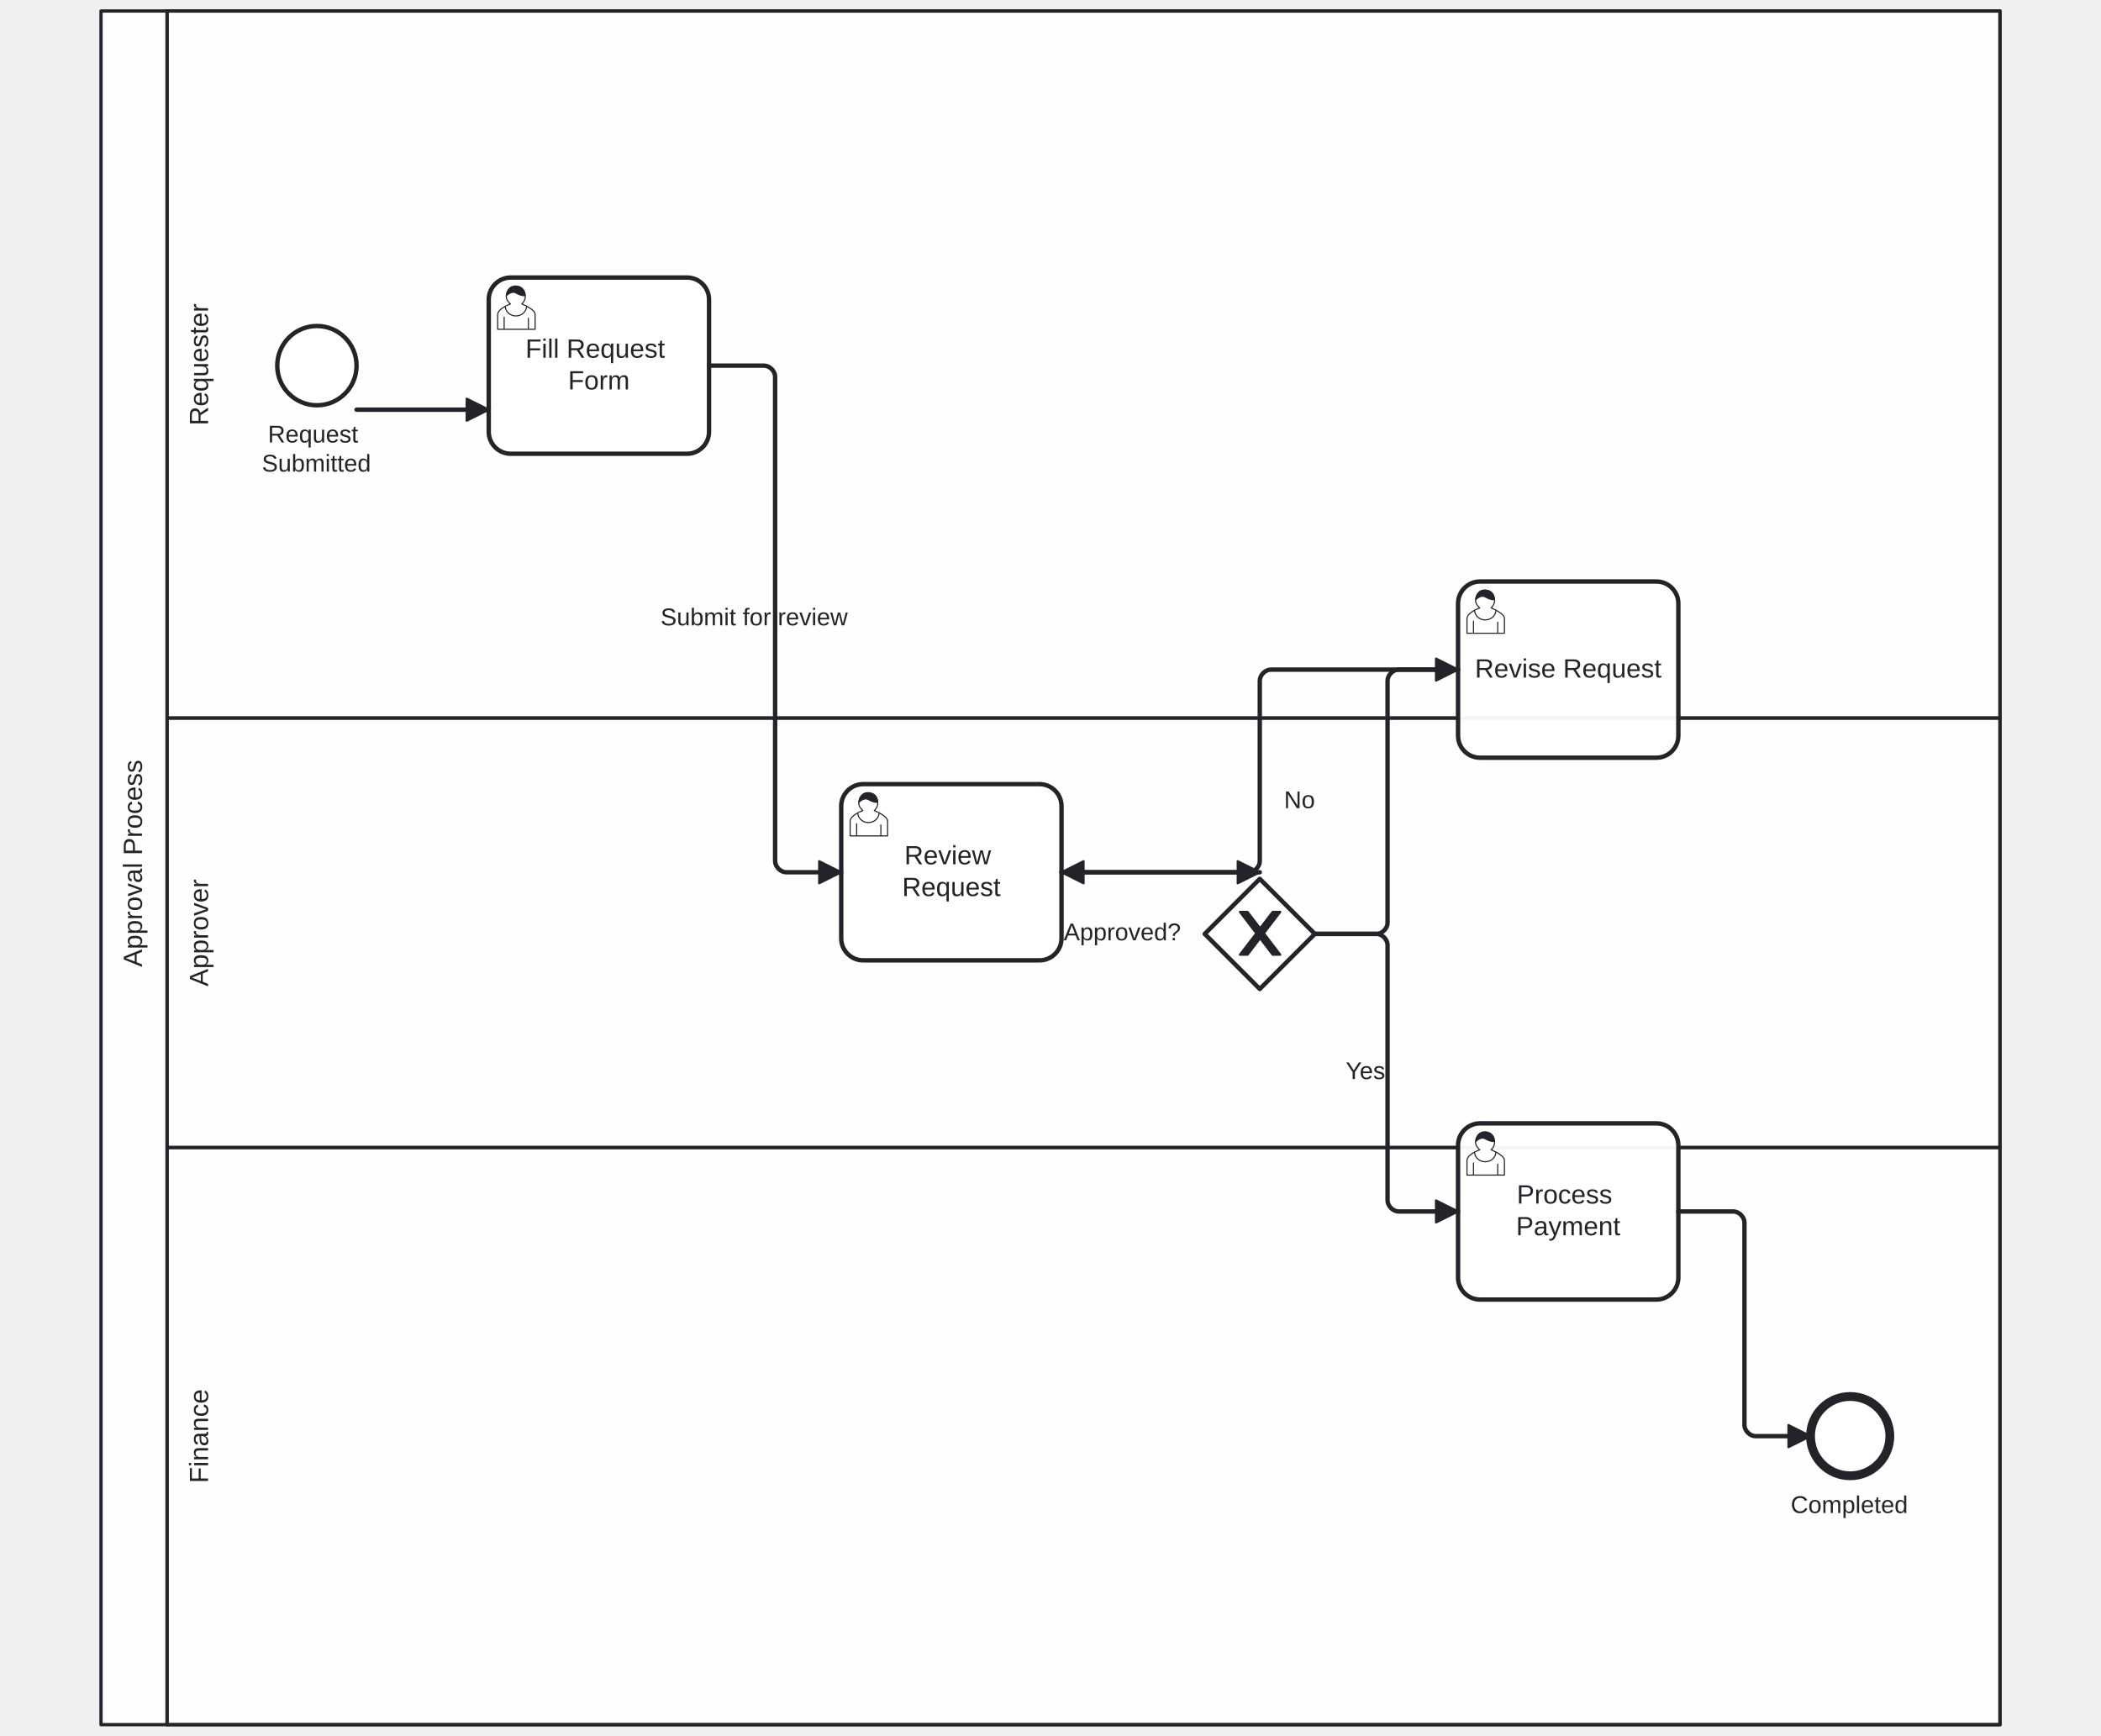
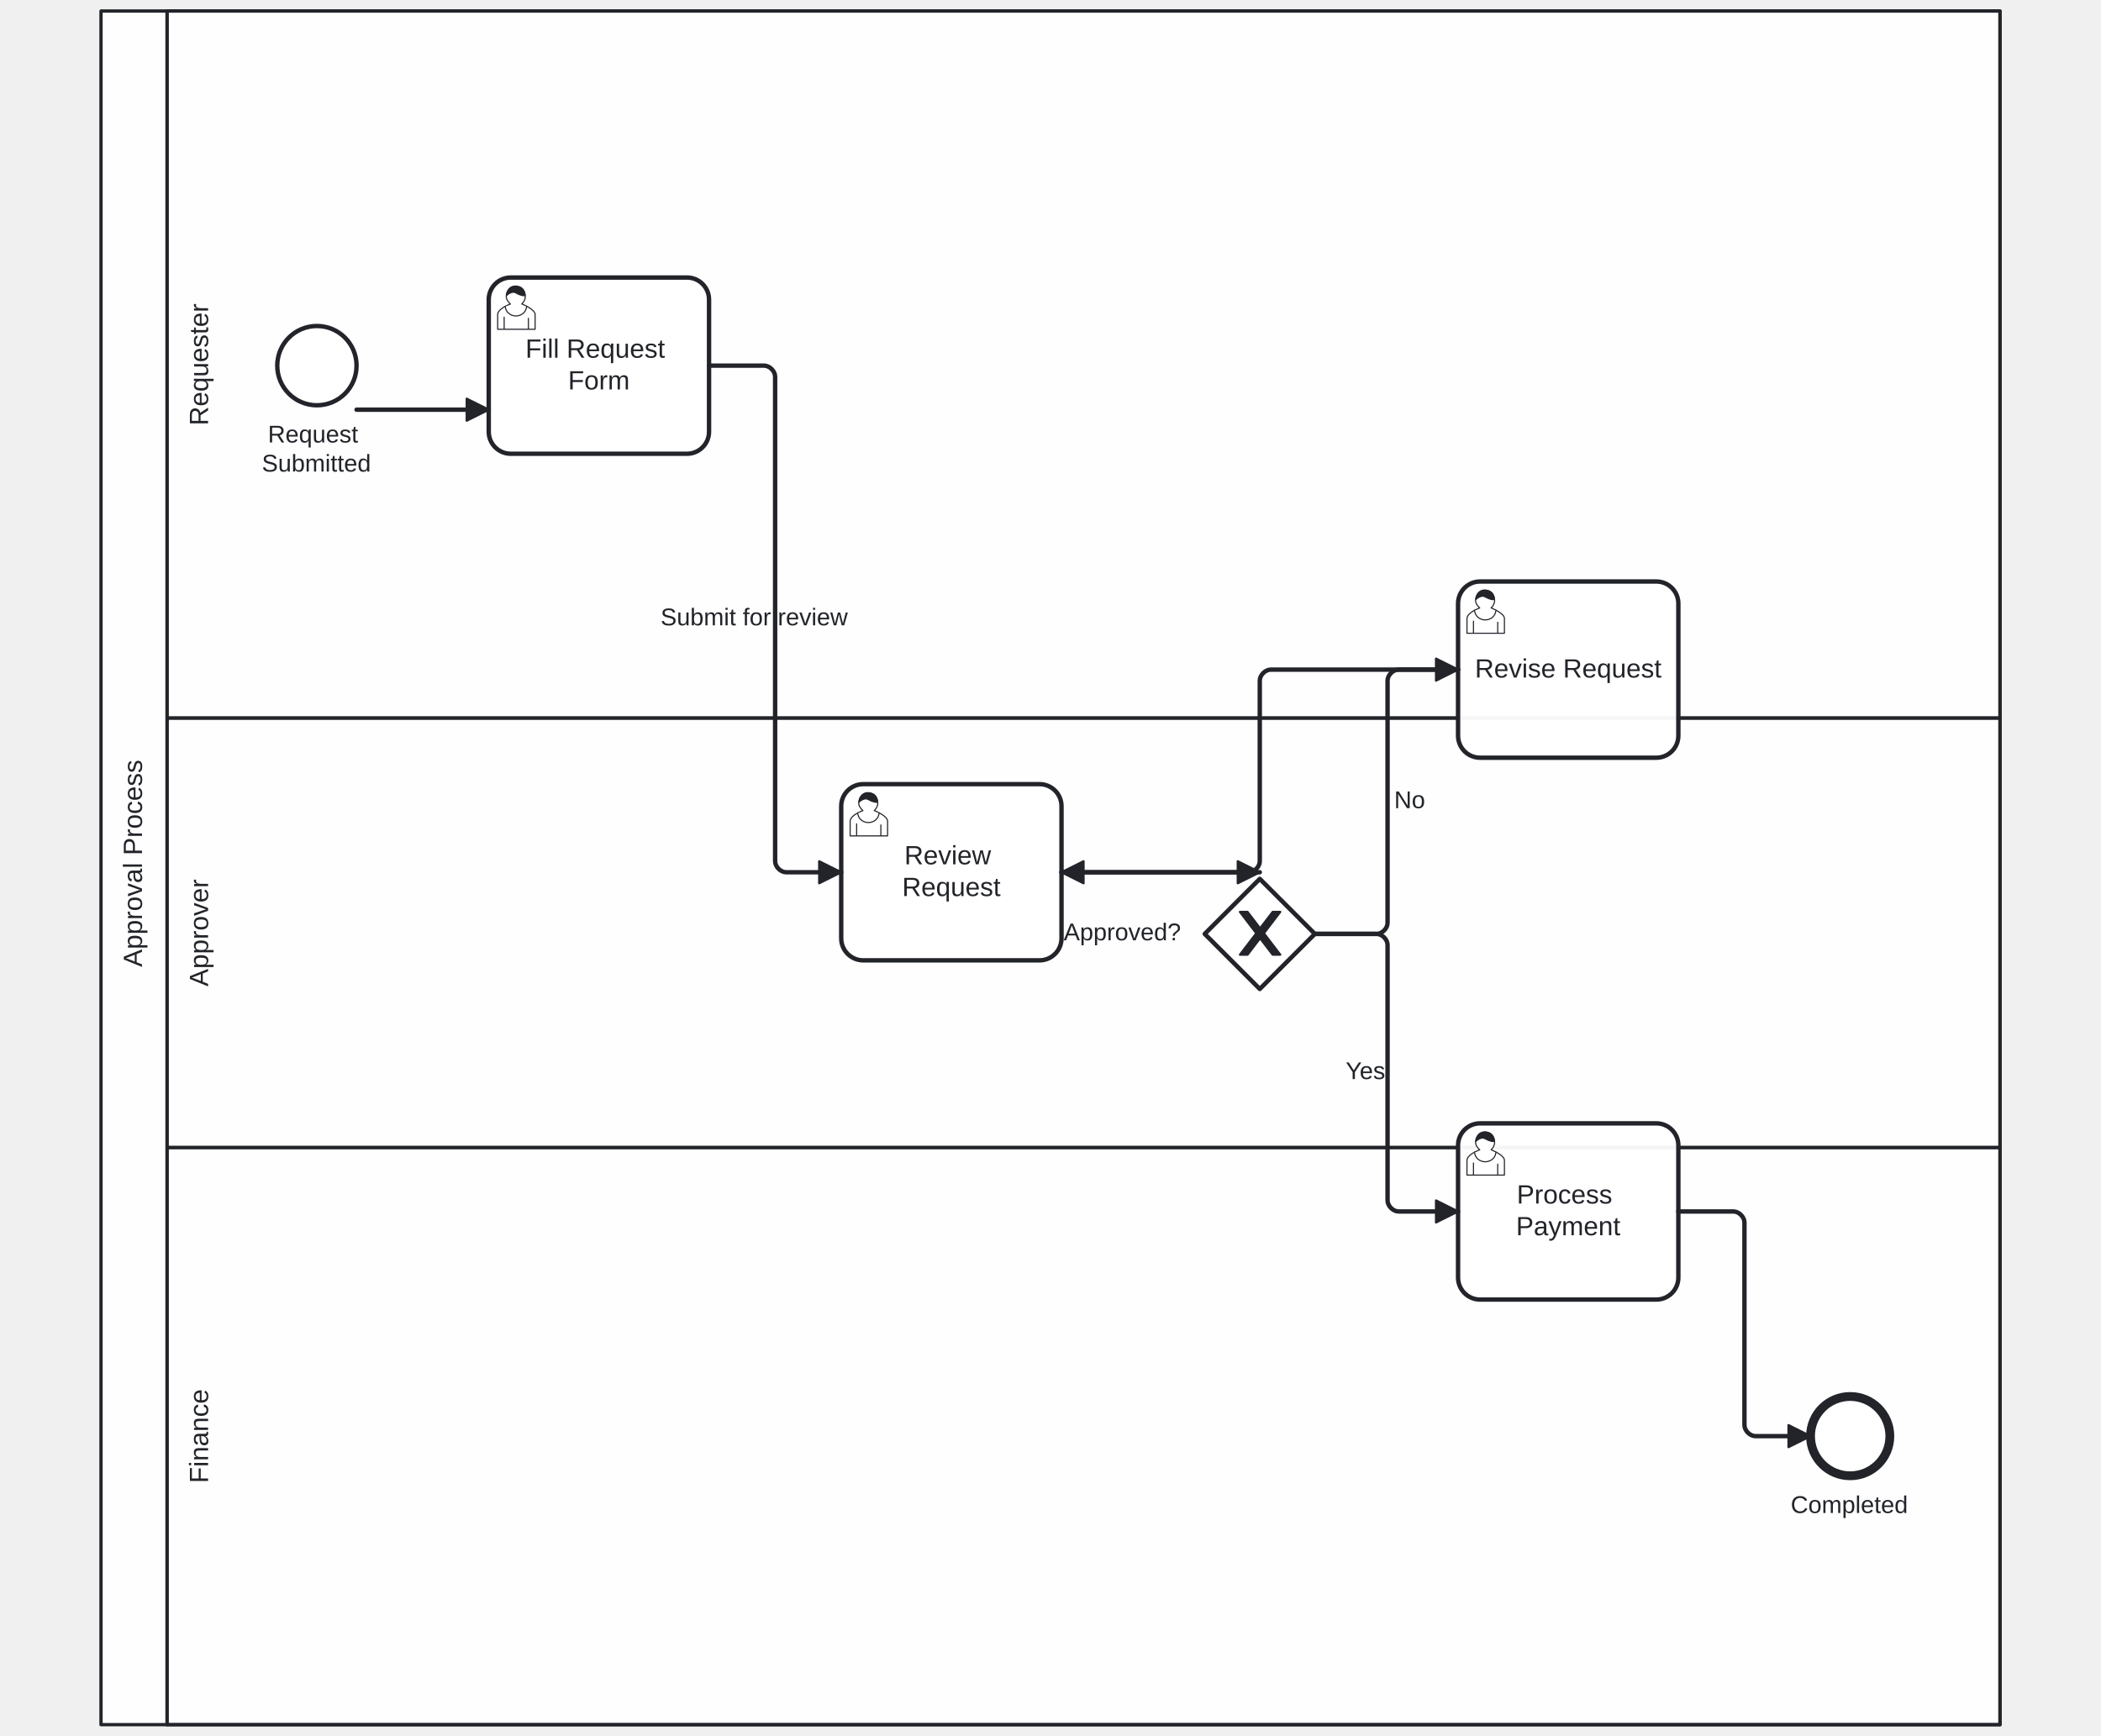
<svg xmlns="http://www.w3.org/2000/svg" width="1059" height="875" viewBox="187 87 872 788" version="1.1">
  <g class="djs-group">
    <g class="djs-element djs-shape" data-element-id="Participant_ApprovalProcess" style="display: block;" transform="translate(192, 92)">
      <g class="djs-visual">
        <rect x="0" y="0" width="862" height="778" rx="0" ry="0" style="stroke-linecap: round; stroke-linejoin: round; stroke: hsl(225, 10%, 15%); stroke-width: 1.5px; fill: white; fill-opacity: 0.95;" />
        <path style="fill: none; stroke-linecap: round; stroke-linejoin: round; stroke: hsl(225, 10%, 15%); stroke-width: 1.5px;" d="M30,0L30,778" />
        <text style="font-family: Arial, sans-serif; font-size: 12px; font-weight: normal; fill: hsl(225, 10%, 15%);" lineHeight="1.2" class="djs-label" transform="matrix(-1.8369701987210297e-16, -1, 1, -1.8369701987210297e-16, 0, 778)">
          <tspan x="344" y="18.6">Approval Process</tspan>
        </text>
      </g>
      <rect x="-5" y="-5" rx="4" width="872" height="788" style="fill: none;" class="djs-outline" />
      <rect style="fill: none; stroke-opacity: 0; stroke: white; stroke-width: 15px;" class="djs-hit djs-hit-no-move" x="0" y="0" width="862" height="778" />
      <rect style="fill: none; stroke-opacity: 0; stroke: white; stroke-width: 15px;" class="djs-hit djs-hit-click-stroke" x="0" y="0" width="862" height="778" />
      <rect style="fill: none; stroke-opacity: 0; stroke: white; stroke-width: 15px;" class="djs-hit djs-hit-all" x="0" y="0" width="30" height="778" />
    </g>
    <g class="djs-children">
      <g class="djs-group">
        <g class="djs-element djs-shape" data-element-id="Lane_Requester" style="display: block;" transform="translate(222, 92)">
          <g class="djs-visual">
            <rect x="0" y="0" width="832" height="321" rx="0" ry="0" style="stroke-linecap: round; stroke-linejoin: round; stroke: hsl(225, 10%, 15%); stroke-width: 1.5px; fill: white; fill-opacity: 0.25;" />
            <text style="font-family: Arial, sans-serif; font-size: 12px; font-weight: normal; fill: hsl(225, 10%, 15%);" lineHeight="1.2" class="djs-label" transform="matrix(-1.8369701987210297e-16, -1, 1, -1.8369701987210297e-16, 0, 321)">
              <tspan x="132.822" y="18.6">Requester</tspan>
            </text>
          </g>
          <rect x="-5" y="-5" rx="4" width="842" height="331" style="fill: none;" class="djs-outline" />
          <rect style="fill: none; stroke-opacity: 0; stroke: white; stroke-width: 15px;" class="djs-hit djs-hit-no-move" x="0" y="0" width="832" height="321" />
          <rect style="fill: none; stroke-opacity: 0; stroke: white; stroke-width: 15px;" class="djs-hit djs-hit-click-stroke" x="0" y="0" width="832" height="321" />
          <rect style="fill: none; stroke-opacity: 0; stroke: white; stroke-width: 15px;" class="djs-hit djs-hit-all" x="0" y="0" width="30" height="321" />
        </g>
      </g>
      <g class="djs-group">
        <g class="djs-element djs-shape" data-element-id="Lane_Approver" style="display: block;" transform="translate(222, 413)">
          <g class="djs-visual">
            <rect x="0" y="0" width="832" height="195" rx="0" ry="0" style="stroke-linecap: round; stroke-linejoin: round; stroke: hsl(225, 10%, 15%); stroke-width: 1.5px; fill: white; fill-opacity: 0.25;" />
            <text style="font-family: Arial, sans-serif; font-size: 12px; font-weight: normal; fill: hsl(225, 10%, 15%);" lineHeight="1.2" class="djs-label" transform="matrix(-1.8369701987210297e-16, -1, 1, -1.8369701987210297e-16, 0, 195)">
              <tspan x="73.158" y="18.6">Approver</tspan>
            </text>
          </g>
          <rect x="-5" y="-5" rx="4" width="842" height="205" style="fill: none;" class="djs-outline" />
          <rect style="fill: none; stroke-opacity: 0; stroke: white; stroke-width: 15px;" class="djs-hit djs-hit-no-move" x="0" y="0" width="832" height="195" />
          <rect style="fill: none; stroke-opacity: 0; stroke: white; stroke-width: 15px;" class="djs-hit djs-hit-click-stroke" x="0" y="0" width="832" height="195" />
          <rect style="fill: none; stroke-opacity: 0; stroke: white; stroke-width: 15px;" class="djs-hit djs-hit-all" x="0" y="0" width="30" height="195" />
        </g>
      </g>
      <g class="djs-group">
        <g class="djs-element djs-shape" data-element-id="Lane_Finance" style="display: block;" transform="translate(222, 608)">
          <g class="djs-visual">
            <rect x="0" y="0" width="832" height="262" rx="0" ry="0" style="stroke-linecap: round; stroke-linejoin: round; stroke: hsl(225, 10%, 15%); stroke-width: 1.5px; fill: white; fill-opacity: 0.25;" />
            <text style="font-family: Arial, sans-serif; font-size: 12px; font-weight: normal; fill: hsl(225, 10%, 15%);" lineHeight="1.2" class="djs-label" transform="matrix(-1.8369701987210297e-16, -1, 1, -1.8369701987210297e-16, 0, 262)">
              <tspan x="109.658" y="18.6">Finance</tspan>
            </text>
          </g>
          <rect x="-5" y="-5" rx="4" width="842" height="272" style="fill: none;" class="djs-outline" />
          <rect style="fill: none; stroke-opacity: 0; stroke: white; stroke-width: 15px;" class="djs-hit djs-hit-no-move" x="0" y="0" width="832" height="262" />
          <rect style="fill: none; stroke-opacity: 0; stroke: white; stroke-width: 15px;" class="djs-hit djs-hit-click-stroke" x="0" y="0" width="832" height="262" />
          <rect style="fill: none; stroke-opacity: 0; stroke: white; stroke-width: 15px;" class="djs-hit djs-hit-all" x="0" y="0" width="30" height="262" />
        </g>
      </g>
      <g class="djs-group">
        <g class="djs-element djs-shape" data-element-id="StartEvent_RequestSubmitted" style="display: block;" transform="translate(272, 235)">
          <g class="djs-visual">
            <circle cx="18" cy="18" r="18" style="stroke-linecap: round; stroke-linejoin: round; stroke: hsl(225, 10%, 15%); stroke-width: 2px; fill: white; fill-opacity: 0.95;" />
          </g>
          <rect style="fill: none; stroke-opacity: 0; stroke: white; stroke-width: 15px;" class="djs-hit djs-hit-all" x="0" y="0" width="36" height="36" />
          <circle cx="18" cy="18" r="23" style="fill: none;" class="djs-outline" />
        </g>
      </g>
      <g class="djs-group">
        <g class="djs-element djs-shape" data-element-id="UserTask_FillRequestForm" style="display: block;" transform="translate(368, 213)">
          <g class="djs-visual">
            <rect x="0" y="0" width="100" height="80" rx="10" ry="10" style="stroke-linecap: round; stroke-linejoin: round; stroke: hsl(225, 10%, 15%); stroke-width: 2px; fill: white; fill-opacity: 0.95;" />
            <text style="font-family: Arial, sans-serif; font-size: 12px; font-weight: normal; fill: hsl(225, 10%, 15%);" lineHeight="1.2" class="djs-label">
              <tspan x="16.658" y="36.4">Fill Request </tspan>
              <tspan x="36.002" y="50.8">Form</tspan>
            </text>
            <path style="fill: white; stroke-linecap: round; stroke-linejoin: round; stroke: hsl(225, 10%, 15%); stroke-width: 0.5px;" d="m 15,12 c 0.909,-0.845 1.594,-2.049 1.594,-3.385 0,-2.554 -1.805,-4.622 -4.357,-4.622 -2.552,0 -4.288,2.068 -4.288,4.622 0,1.348 0.974,2.562 1.896,3.405 -0.529,0.187 -5.669,2.097 -5.794,4.756 v 6.718 h 17 v -6.718 c 0,-2.298 -5.528,-4.595 -6.051,-4.776 zm -8,6 l 0,5.5 m 11,0 l 0,-5" />
            <path style="fill: white; stroke-linecap: round; stroke-linejoin: round; stroke: hsl(225, 10%, 15%); stroke-width: 0.5px;" d="m 15,12 m 2.162,1.009 c 0,2.447 -2.158,4.431 -4.821,4.431 -2.665,0 -4.822,-1.981 -4.822,-4.431 " />
            <path style="fill: hsl(225, 10%, 15%); stroke-linecap: round; stroke-linejoin: round; stroke: hsl(225, 10%, 15%); stroke-width: 0.5px;" d="m 15,12 m -6.9,-3.80 c 0,0 2.251,-2.358 4.274,-1.177 2.024,1.181 4.221,1.537 4.124,0.965 -0.098,-0.57 -0.117,-3.791 -4.191,-4.136 -3.575,0.001 -4.208,3.367 -4.207,4.348 z" />
          </g>
          <rect style="fill: none; stroke-opacity: 0; stroke: white; stroke-width: 15px;" class="djs-hit djs-hit-all" x="0" y="0" width="100" height="80" />
          <rect x="-5" y="-5" rx="14" width="110" height="90" style="fill: none;" class="djs-outline" />
        </g>
      </g>
      <g class="djs-group">
        <g class="djs-element djs-shape" data-element-id="UserTask_ReviseRequest" style="display: block;" transform="translate(808, 351)">
          <g class="djs-visual">
            <rect x="0" y="0" width="100" height="80" rx="10" ry="10" style="stroke-linecap: round; stroke-linejoin: round; stroke: hsl(225, 10%, 15%); stroke-width: 2px; fill: white; fill-opacity: 0.95;" />
            <text style="font-family: Arial, sans-serif; font-size: 12px; font-weight: normal; fill: hsl(225, 10%, 15%);" lineHeight="1.2" class="djs-label">
              <tspan x="7.652" y="43.6">Revise Request</tspan>
            </text>
            <path style="fill: white; stroke-linecap: round; stroke-linejoin: round; stroke: hsl(225, 10%, 15%); stroke-width: 0.5px;" d="m 15,12 c 0.909,-0.845 1.594,-2.049 1.594,-3.385 0,-2.554 -1.805,-4.622 -4.357,-4.622 -2.552,0 -4.288,2.068 -4.288,4.622 0,1.348 0.974,2.562 1.896,3.405 -0.529,0.187 -5.669,2.097 -5.794,4.756 v 6.718 h 17 v -6.718 c 0,-2.298 -5.528,-4.595 -6.051,-4.776 zm -8,6 l 0,5.5 m 11,0 l 0,-5" />
            <path style="fill: white; stroke-linecap: round; stroke-linejoin: round; stroke: hsl(225, 10%, 15%); stroke-width: 0.5px;" d="m 15,12 m 2.162,1.009 c 0,2.447 -2.158,4.431 -4.821,4.431 -2.665,0 -4.822,-1.981 -4.822,-4.431 " />
            <path style="fill: hsl(225, 10%, 15%); stroke-linecap: round; stroke-linejoin: round; stroke: hsl(225, 10%, 15%); stroke-width: 0.5px;" d="m 15,12 m -6.9,-3.80 c 0,0 2.251,-2.358 4.274,-1.177 2.024,1.181 4.221,1.537 4.124,0.965 -0.098,-0.57 -0.117,-3.791 -4.191,-4.136 -3.575,0.001 -4.208,3.367 -4.207,4.348 z" />
          </g>
          <rect style="fill: none; stroke-opacity: 0; stroke: white; stroke-width: 15px;" class="djs-hit djs-hit-all" x="0" y="0" width="100" height="80" />
          <rect x="-5" y="-5" rx="14" width="110" height="90" style="fill: none;" class="djs-outline" />
        </g>
      </g>
      <g class="djs-group">
        <g class="djs-element djs-shape" data-element-id="UserTask_ReviewRequest" style="display: block;" transform="translate(528, 443)">
          <g class="djs-visual">
            <rect x="0" y="0" width="100" height="80" rx="10" ry="10" style="stroke-linecap: round; stroke-linejoin: round; stroke: hsl(225, 10%, 15%); stroke-width: 2px; fill: white; fill-opacity: 0.95;" />
            <text style="font-family: Arial, sans-serif; font-size: 12px; font-weight: normal; fill: hsl(225, 10%, 15%);" lineHeight="1.2" class="djs-label">
              <tspan x="28.664" y="36.4">Review </tspan>
              <tspan x="27.656" y="50.8">Request</tspan>
            </text>
            <path style="fill: white; stroke-linecap: round; stroke-linejoin: round; stroke: hsl(225, 10%, 15%); stroke-width: 0.5px;" d="m 15,12 c 0.909,-0.845 1.594,-2.049 1.594,-3.385 0,-2.554 -1.805,-4.622 -4.357,-4.622 -2.552,0 -4.288,2.068 -4.288,4.622 0,1.348 0.974,2.562 1.896,3.405 -0.529,0.187 -5.669,2.097 -5.794,4.756 v 6.718 h 17 v -6.718 c 0,-2.298 -5.528,-4.595 -6.051,-4.776 zm -8,6 l 0,5.5 m 11,0 l 0,-5" />
            <path style="fill: white; stroke-linecap: round; stroke-linejoin: round; stroke: hsl(225, 10%, 15%); stroke-width: 0.5px;" d="m 15,12 m 2.162,1.009 c 0,2.447 -2.158,4.431 -4.821,4.431 -2.665,0 -4.822,-1.981 -4.822,-4.431 " />
            <path style="fill: hsl(225, 10%, 15%); stroke-linecap: round; stroke-linejoin: round; stroke: hsl(225, 10%, 15%); stroke-width: 0.5px;" d="m 15,12 m -6.9,-3.80 c 0,0 2.251,-2.358 4.274,-1.177 2.024,1.181 4.221,1.537 4.124,0.965 -0.098,-0.57 -0.117,-3.791 -4.191,-4.136 -3.575,0.001 -4.208,3.367 -4.207,4.348 z" />
          </g>
          <rect style="fill: none; stroke-opacity: 0; stroke: white; stroke-width: 15px;" class="djs-hit djs-hit-all" x="0" y="0" width="100" height="80" />
          <rect x="-5" y="-5" rx="14" width="110" height="90" style="fill: none;" class="djs-outline" />
        </g>
      </g>
      <g class="djs-group">
        <g class="djs-element djs-shape" data-element-id="Gateway_Approved" style="display: block;" transform="translate(693, 486)">
          <g class="djs-visual">
            <polygon style="stroke-linecap: round; stroke-linejoin: round; stroke: hsl(225, 10%, 15%); stroke-width: 2px; fill: white; fill-opacity: 0.95;" points="25,0 50,25 25,50 0,25" />
            <path style="fill: hsl(225, 10%, 15%); stroke-linecap: round; stroke-linejoin: round; stroke: hsl(225, 10%, 15%); stroke-width: 1px;" d="m 16,15 7.429,9.714 -7.429,9.714 3.429,0 5.714,-7.464 5.714,7.464 3.429,0 -7.429,-9.714 7.429,-9.714 -3.429,0 -5.714,7.464 -5.714,-7.464 -3.429,0 z" />
          </g>
          <rect style="fill: none; stroke-opacity: 0; stroke: white; stroke-width: 15px;" class="djs-hit djs-hit-all" x="0" y="0" width="50" height="50" />
          <rect style="transform-box: fill-box; transform: rotate(45deg); transform-origin: center; fill: none;" x="2" y="2" rx="4" width="46" height="46" class="djs-outline" />
        </g>
      </g>
      <g class="djs-group">
        <g class="djs-element djs-shape" data-element-id="UserTask_ProcessPayment" style="display: block;" transform="translate(808, 597)">
          <g class="djs-visual">
            <rect x="0" y="0" width="100" height="80" rx="10" ry="10" style="stroke-linecap: round; stroke-linejoin: round; stroke: hsl(225, 10%, 15%); stroke-width: 2px; fill: white; fill-opacity: 0.95;" />
            <text style="font-family: Arial, sans-serif; font-size: 12px; font-weight: normal; fill: hsl(225, 10%, 15%);" lineHeight="1.2" class="djs-label">
              <tspan x="26.66" y="36.4">Process </tspan>
              <tspan x="26.324" y="50.8">Payment</tspan>
            </text>
            <path style="fill: white; stroke-linecap: round; stroke-linejoin: round; stroke: hsl(225, 10%, 15%); stroke-width: 0.5px;" d="m 15,12 c 0.909,-0.845 1.594,-2.049 1.594,-3.385 0,-2.554 -1.805,-4.622 -4.357,-4.622 -2.552,0 -4.288,2.068 -4.288,4.622 0,1.348 0.974,2.562 1.896,3.405 -0.529,0.187 -5.669,2.097 -5.794,4.756 v 6.718 h 17 v -6.718 c 0,-2.298 -5.528,-4.595 -6.051,-4.776 zm -8,6 l 0,5.5 m 11,0 l 0,-5" />
            <path style="fill: white; stroke-linecap: round; stroke-linejoin: round; stroke: hsl(225, 10%, 15%); stroke-width: 0.5px;" d="m 15,12 m 2.162,1.009 c 0,2.447 -2.158,4.431 -4.821,4.431 -2.665,0 -4.822,-1.981 -4.822,-4.431 " />
            <path style="fill: hsl(225, 10%, 15%); stroke-linecap: round; stroke-linejoin: round; stroke: hsl(225, 10%, 15%); stroke-width: 0.5px;" d="m 15,12 m -6.9,-3.80 c 0,0 2.251,-2.358 4.274,-1.177 2.024,1.181 4.221,1.537 4.124,0.965 -0.098,-0.57 -0.117,-3.791 -4.191,-4.136 -3.575,0.001 -4.208,3.367 -4.207,4.348 z" />
          </g>
          <rect style="fill: none; stroke-opacity: 0; stroke: white; stroke-width: 15px;" class="djs-hit djs-hit-all" x="0" y="0" width="100" height="80" />
          <rect x="-5" y="-5" rx="14" width="110" height="90" style="fill: none;" class="djs-outline" />
        </g>
      </g>
      <g class="djs-group">
        <g class="djs-element djs-shape" data-element-id="EndEvent_Completed" style="display: block;" transform="translate(968, 721)">
          <g class="djs-visual">
            <circle cx="18" cy="18" r="18" style="stroke-linecap: round; stroke-linejoin: round; stroke: hsl(225, 10%, 15%); stroke-width: 4px; fill: white; fill-opacity: 0.95;" />
          </g>
          <rect style="fill: none; stroke-opacity: 0; stroke: white; stroke-width: 15px;" class="djs-hit djs-hit-all" x="0" y="0" width="36" height="36" />
          <circle cx="18" cy="18" r="24" style="fill: none;" class="djs-outline" />
        </g>
      </g>
      <g class="djs-group">
        <g class="djs-element djs-connection" data-element-id="Flow_SubmitForReview" style="display: block;">
          <g class="djs-visual">
            <defs>
-               <marker id="marker-1j2ei1v599m5wqmkl6ylivazr" viewBox="0 0 20 20" refX="11" refY="10" markerWidth="10" markerHeight="10" orient="auto">
-                 <path d="M 1 5 L 11 10 L 1 15 Z" style="stroke-linecap: round; stroke-linejoin: round; stroke: hsl(225, 10%, 15%); stroke-width: 1px; fill: hsl(225, 10%, 15%);" />
-               </marker>
-             </defs>
-             <path style="fill: none; stroke-linecap: round; stroke-linejoin: round; stroke: hsl(225, 10%, 15%); stroke-width: 2px; marker-end: url(#marker-1j2ei1v599m5wqmkl6ylivazr);" data-corner-radius="5" d="M468,253L493,253C495.5,253,498,255.5,498,258L498,478C498,480.5,500.5,483,503,483L528,483" />
+               <marker id="marker-1s88seasdqznlcbdilidlq121" viewBox="0 0 20 20" refX="11" refY="10" markerWidth="10" markerHeight="10" orient="auto">
+                 <path d="M 1 5 L 11 10 L 1 15 Z" style="stroke-linecap: round; stroke-linejoin: round; stroke: hsl(225, 10%, 15%); stroke-width: 1px; fill: hsl(225, 10%, 15%);" />
+               </marker>
+             </defs>
+             <path style="fill: none; stroke-linecap: round; stroke-linejoin: round; stroke: hsl(225, 10%, 15%); stroke-width: 2px; marker-end: url(#marker-1s88seasdqznlcbdilidlq121);" data-corner-radius="5" d="M468,253L493,253C495.5,253,498,255.5,498,258L498,478C498,480.5,500.5,483,503,483L528,483" />
          </g>
          <path d="M468,253L498,253L498,483L528,483" style="fill: none; stroke-opacity: 0; stroke: white; stroke-width: 15px;" class="djs-hit djs-hit-stroke" />
          <rect x="463" y="248" rx="4" width="70" height="240" style="fill: none;" class="djs-outline" />
        </g>
      </g>
      <g class="djs-group">
        <g class="djs-element djs-connection" data-element-id="Flow_ReviseRequest_to_ReviewRequest" style="display: block;">
          <g class="djs-visual">
            <defs>
-               <marker id="marker-7fm5r0yty91v3u0vgo6ntv4yl" viewBox="0 0 20 20" refX="11" refY="10" markerWidth="10" markerHeight="10" orient="auto">
-                 <path d="M 1 5 L 11 10 L 1 15 Z" style="stroke-linecap: round; stroke-linejoin: round; stroke: hsl(225, 10%, 15%); stroke-width: 1px; fill: hsl(225, 10%, 15%);" />
-               </marker>
-             </defs>
-             <path style="fill: none; stroke-linecap: round; stroke-linejoin: round; stroke: hsl(225, 10%, 15%); stroke-width: 2px; marker-end: url(#marker-7fm5r0yty91v3u0vgo6ntv4yl);" data-corner-radius="5" d="M808,391L723,391C720.5,391,718,393.5,718,396L718,478C718,480.5,715.5,483,713,483L628,483" />
+               <marker id="marker-82v6c09z1jsf8kvb5aqa03kx6" viewBox="0 0 20 20" refX="11" refY="10" markerWidth="10" markerHeight="10" orient="auto">
+                 <path d="M 1 5 L 11 10 L 1 15 Z" style="stroke-linecap: round; stroke-linejoin: round; stroke: hsl(225, 10%, 15%); stroke-width: 1px; fill: hsl(225, 10%, 15%);" />
+               </marker>
+             </defs>
+             <path style="fill: none; stroke-linecap: round; stroke-linejoin: round; stroke: hsl(225, 10%, 15%); stroke-width: 2px; marker-end: url(#marker-82v6c09z1jsf8kvb5aqa03kx6);" data-corner-radius="5" d="M808,391L723,391C720.5,391,718,393.5,718,396L718,478C718,480.5,715.5,483,713,483L628,483" />
          </g>
          <path d="M808,391L718,391L718,483L628,483" style="fill: none; stroke-opacity: 0; stroke: white; stroke-width: 15px;" class="djs-hit djs-hit-stroke" />
          <rect x="623" y="386" rx="4" width="190" height="102" style="fill: none;" class="djs-outline" />
        </g>
      </g>
      <g class="djs-group">
        <g class="djs-element djs-connection" data-element-id="Flow_Yes" style="display: block;">
          <g class="djs-visual">
            <defs>
-               <marker id="marker-ep1s084wstgv4u9cr9nlcwtby" viewBox="0 0 20 20" refX="11" refY="10" markerWidth="10" markerHeight="10" orient="auto">
-                 <path d="M 1 5 L 11 10 L 1 15 Z" style="stroke-linecap: round; stroke-linejoin: round; stroke: hsl(225, 10%, 15%); stroke-width: 1px; fill: hsl(225, 10%, 15%);" />
-               </marker>
-             </defs>
-             <path style="fill: none; stroke-linecap: round; stroke-linejoin: round; stroke: hsl(225, 10%, 15%); stroke-width: 2px; marker-end: url(#marker-ep1s084wstgv4u9cr9nlcwtby);" data-corner-radius="5" d="M743,511L771,511C773.5,511,776,513.5,776,516L776,632C776,634.5,778.5,637,781,637L808,637" />
+               <marker id="marker-5c1k6m1mohfp2jx7glwmkfus0" viewBox="0 0 20 20" refX="11" refY="10" markerWidth="10" markerHeight="10" orient="auto">
+                 <path d="M 1 5 L 11 10 L 1 15 Z" style="stroke-linecap: round; stroke-linejoin: round; stroke: hsl(225, 10%, 15%); stroke-width: 1px; fill: hsl(225, 10%, 15%);" />
+               </marker>
+             </defs>
+             <path style="fill: none; stroke-linecap: round; stroke-linejoin: round; stroke: hsl(225, 10%, 15%); stroke-width: 2px; marker-end: url(#marker-5c1k6m1mohfp2jx7glwmkfus0);" data-corner-radius="5" d="M743,511L771,511C773.5,511,776,513.5,776,516L776,632C776,634.5,778.5,637,781,637L808,637" />
          </g>
          <path d="M743,511L776,511L776,637L808,637" style="fill: none; stroke-opacity: 0; stroke: white; stroke-width: 15px;" class="djs-hit djs-hit-stroke" />
          <rect x="738" y="506" rx="4" width="75" height="136" style="fill: none;" class="djs-outline" />
        </g>
      </g>
      <g class="djs-group">
        <g class="djs-element djs-connection" data-element-id="Flow_No" style="display: block;">
          <g class="djs-visual">
            <defs>
-               <marker id="marker-asijsmkmq7dh1fy22l2xwaa7m" viewBox="0 0 20 20" refX="11" refY="10" markerWidth="10" markerHeight="10" orient="auto">
-                 <path d="M 1 5 L 11 10 L 1 15 Z" style="stroke-linecap: round; stroke-linejoin: round; stroke: hsl(225, 10%, 15%); stroke-width: 1px; fill: hsl(225, 10%, 15%);" />
-               </marker>
-             </defs>
-             <path style="fill: none; stroke-linecap: round; stroke-linejoin: round; stroke: hsl(225, 10%, 15%); stroke-width: 2px; marker-end: url(#marker-asijsmkmq7dh1fy22l2xwaa7m);" data-corner-radius="5" d="M743,511L771,511C773.5,511,776,508.5,776,506L776,396C776,393.5,778.5,391,781,391L808,391" />
+               <marker id="marker-0effcu0oo0akp0bolkkr1g8yf" viewBox="0 0 20 20" refX="11" refY="10" markerWidth="10" markerHeight="10" orient="auto">
+                 <path d="M 1 5 L 11 10 L 1 15 Z" style="stroke-linecap: round; stroke-linejoin: round; stroke: hsl(225, 10%, 15%); stroke-width: 1px; fill: hsl(225, 10%, 15%);" />
+               </marker>
+             </defs>
+             <path style="fill: none; stroke-linecap: round; stroke-linejoin: round; stroke: hsl(225, 10%, 15%); stroke-width: 2px; marker-end: url(#marker-0effcu0oo0akp0bolkkr1g8yf);" data-corner-radius="5" d="M743,511L771,511C773.5,511,776,508.5,776,506L776,396C776,393.5,778.5,391,781,391L808,391" />
          </g>
          <path d="M743,511L776,511L776,391L808,391" style="fill: none; stroke-opacity: 0; stroke: white; stroke-width: 15px;" class="djs-hit djs-hit-stroke" />
          <rect x="738" y="386" rx="4" width="75" height="130" style="fill: none;" class="djs-outline" />
        </g>
      </g>
      <g class="djs-group">
        <g class="djs-element djs-connection" data-element-id="Flow_RequestSubmitted_to_FillRequestForm" style="display: block;">
          <g class="djs-visual">
            <defs>
-               <marker id="marker-b3twf2c9x03pfh4x1cyh5gp7y" viewBox="0 0 20 20" refX="11" refY="10" markerWidth="10" markerHeight="10" orient="auto">
-                 <path d="M 1 5 L 11 10 L 1 15 Z" style="stroke-linecap: round; stroke-linejoin: round; stroke: hsl(225, 10%, 15%); stroke-width: 1px; fill: hsl(225, 10%, 15%);" />
-               </marker>
-             </defs>
-             <path style="fill: none; stroke-linecap: round; stroke-linejoin: round; stroke: hsl(225, 10%, 15%); stroke-width: 2px; marker-end: url(#marker-b3twf2c9x03pfh4x1cyh5gp7y);" data-corner-radius="5" d="M308,273L368,273" />
+               <marker id="marker-1i26aa95ze97uj42h7jbvw1yr" viewBox="0 0 20 20" refX="11" refY="10" markerWidth="10" markerHeight="10" orient="auto">
+                 <path d="M 1 5 L 11 10 L 1 15 Z" style="stroke-linecap: round; stroke-linejoin: round; stroke: hsl(225, 10%, 15%); stroke-width: 1px; fill: hsl(225, 10%, 15%);" />
+               </marker>
+             </defs>
+             <path style="fill: none; stroke-linecap: round; stroke-linejoin: round; stroke: hsl(225, 10%, 15%); stroke-width: 2px; marker-end: url(#marker-1i26aa95ze97uj42h7jbvw1yr);" data-corner-radius="5" d="M308,273L368,273" />
          </g>
          <path d="M308,273L368,273" style="fill: none; stroke-opacity: 0; stroke: white; stroke-width: 15px;" class="djs-hit djs-hit-stroke" />
          <rect x="303" y="268" rx="4" width="70" height="10" style="fill: none;" class="djs-outline" />
        </g>
      </g>
      <g class="djs-group">
        <g class="djs-element djs-connection" data-element-id="Flow_ReviewRequest_to_Approved" style="display: block;">
          <g class="djs-visual">
            <defs>
-               <marker id="marker-b1yiwd28of4u9ndmbhnlczjp3" viewBox="0 0 20 20" refX="11" refY="10" markerWidth="10" markerHeight="10" orient="auto">
-                 <path d="M 1 5 L 11 10 L 1 15 Z" style="stroke-linecap: round; stroke-linejoin: round; stroke: hsl(225, 10%, 15%); stroke-width: 1px; fill: hsl(225, 10%, 15%);" />
-               </marker>
-             </defs>
-             <path style="fill: none; stroke-linecap: round; stroke-linejoin: round; stroke: hsl(225, 10%, 15%); stroke-width: 2px; marker-end: url(#marker-b1yiwd28of4u9ndmbhnlczjp3);" data-corner-radius="5" d="M628,483L718,483" />
+               <marker id="marker-266or3whf9au2hz8t1rtcbfpk" viewBox="0 0 20 20" refX="11" refY="10" markerWidth="10" markerHeight="10" orient="auto">
+                 <path d="M 1 5 L 11 10 L 1 15 Z" style="stroke-linecap: round; stroke-linejoin: round; stroke: hsl(225, 10%, 15%); stroke-width: 1px; fill: hsl(225, 10%, 15%);" />
+               </marker>
+             </defs>
+             <path style="fill: none; stroke-linecap: round; stroke-linejoin: round; stroke: hsl(225, 10%, 15%); stroke-width: 2px; marker-end: url(#marker-266or3whf9au2hz8t1rtcbfpk);" data-corner-radius="5" d="M628,483L718,483" />
          </g>
          <path d="M628,483L718,483" style="fill: none; stroke-opacity: 0; stroke: white; stroke-width: 15px;" class="djs-hit djs-hit-stroke" />
          <rect x="623" y="478" rx="4" width="100" height="10" style="fill: none;" class="djs-outline" />
        </g>
      </g>
      <g class="djs-group">
        <g class="djs-element djs-connection" data-element-id="Flow_ProcessPayment_to_Completed" style="display: block;">
          <g class="djs-visual">
            <defs>
-               <marker id="marker-ae5dvwjbzfk0u0rsgtmxuogz8" viewBox="0 0 20 20" refX="11" refY="10" markerWidth="10" markerHeight="10" orient="auto">
-                 <path d="M 1 5 L 11 10 L 1 15 Z" style="stroke-linecap: round; stroke-linejoin: round; stroke: hsl(225, 10%, 15%); stroke-width: 1px; fill: hsl(225, 10%, 15%);" />
-               </marker>
-             </defs>
-             <path style="fill: none; stroke-linecap: round; stroke-linejoin: round; stroke: hsl(225, 10%, 15%); stroke-width: 2px; marker-end: url(#marker-ae5dvwjbzfk0u0rsgtmxuogz8);" data-corner-radius="5" d="M908,637L933,637C935.5,637,938,639.5,938,642L938,734C938,736.5,940.5,739,943,739L968,739" />
+               <marker id="marker-7chrg5nrh4fsvsholwm9xd12g" viewBox="0 0 20 20" refX="11" refY="10" markerWidth="10" markerHeight="10" orient="auto">
+                 <path d="M 1 5 L 11 10 L 1 15 Z" style="stroke-linecap: round; stroke-linejoin: round; stroke: hsl(225, 10%, 15%); stroke-width: 1px; fill: hsl(225, 10%, 15%);" />
+               </marker>
+             </defs>
+             <path style="fill: none; stroke-linecap: round; stroke-linejoin: round; stroke: hsl(225, 10%, 15%); stroke-width: 2px; marker-end: url(#marker-7chrg5nrh4fsvsholwm9xd12g);" data-corner-radius="5" d="M908,637L933,637C935.5,637,938,639.5,938,642L938,734C938,736.5,940.5,739,943,739L968,739" />
          </g>
          <path d="M908,637L938,637L938,739L968,739" style="fill: none; stroke-opacity: 0; stroke: white; stroke-width: 15px;" class="djs-hit djs-hit-stroke" />
          <rect x="903" y="632" rx="4" width="70" height="112" style="fill: none;" class="djs-outline" />
        </g>
      </g>
    </g>
  </g>
  <g class="djs-group">
    <g class="djs-element djs-shape" data-element-id="StartEvent_RequestSubmitted_label" style="display: block;" transform="translate(265, 278)">
      <g class="djs-visual">
        <text style="font-family: Arial, sans-serif; font-size: 11px; font-weight: normal; fill: hsl(225, 10%, 15%);" lineHeight="1.2" class="djs-label">
          <tspan x="2.75" y="9.9">Request </tspan>
          <tspan x="0" y="23.1">Submitted</tspan>
        </text>
      </g>
      <rect style="fill: none; stroke-opacity: 0; stroke: white; stroke-width: 15px;" class="djs-hit djs-hit-all" x="0" y="0" width="50" height="27" />
      <rect x="-5" y="-5" rx="4" width="60" height="37" style="fill: none;" class="djs-outline" />
    </g>
  </g>
  <g class="djs-group">
    <g class="djs-element djs-shape" data-element-id="Gateway_Approved_label" style="display: block;" transform="translate(629, 504)">
      <g class="djs-visual">
        <text style="font-family: Arial, sans-serif; font-size: 11px; font-weight: normal; fill: hsl(225, 10%, 15%);" lineHeight="1.2" class="djs-label">
          <tspan x="0" y="9.9">Approved?</tspan>
        </text>
      </g>
      <rect style="fill: none; stroke-opacity: 0; stroke: white; stroke-width: 15px;" class="djs-hit djs-hit-all" x="0" y="0" width="54" height="14" />
      <rect x="-5" y="-5" rx="4" width="64" height="24" style="fill: none;" class="djs-outline" />
    </g>
  </g>
  <g class="djs-group">
    <g class="djs-element djs-shape" data-element-id="Flow_SubmitForReview_label" style="display: block;" transform="translate(446, 361)">
      <g class="djs-visual">
        <text style="font-family: Arial, sans-serif; font-size: 11px; font-weight: normal; fill: hsl(225, 10%, 15%);" lineHeight="1.2" class="djs-label">
          <tspan x="0" y="9.9">Submit for review</tspan>
        </text>
      </g>
      <rect style="fill: none; stroke-opacity: 0; stroke: white; stroke-width: 15px;" class="djs-hit djs-hit-all" x="0" y="0" width="85" height="14" />
      <rect x="-5" y="-5" rx="4" width="95" height="24" style="fill: none;" class="djs-outline" />
    </g>
  </g>
  <g class="djs-group">
-     <g class="djs-element djs-shape" data-element-id="Flow_No_label" style="display: block;" transform="translate(729, 444)">
+     <g class="djs-element djs-shape" data-element-id="Flow_No_label" style="display: block;" transform="translate(779, 444)">
      <g class="djs-visual">
        <text style="font-family: Arial, sans-serif; font-size: 11px; font-weight: normal; fill: hsl(225, 10%, 15%);" lineHeight="1.2" class="djs-label">
          <tspan x="0" y="9.9">No</tspan>
        </text>
      </g>
      <rect style="fill: none; stroke-opacity: 0; stroke: white; stroke-width: 15px;" class="djs-hit djs-hit-all" x="0" y="0" width="15" height="14" />
      <rect x="-5" y="-5" rx="4" width="25" height="24" style="fill: none;" class="djs-outline" />
    </g>
  </g>
  <g class="djs-group">
    <g class="djs-element djs-shape" data-element-id="EndEvent_Completed_label" style="display: block;" transform="translate(959, 764)">
      <g class="djs-visual">
        <text style="font-family: Arial, sans-serif; font-size: 11px; font-weight: normal; fill: hsl(225, 10%, 15%);" lineHeight="1.2" class="djs-label">
          <tspan x="0" y="9.9">Completed</tspan>
        </text>
      </g>
      <rect style="fill: none; stroke-opacity: 0; stroke: white; stroke-width: 15px;" class="djs-hit djs-hit-all" x="0" y="0" width="54" height="14" />
      <rect x="-5" y="-5" rx="4" width="64" height="24" style="fill: none;" class="djs-outline" />
    </g>
  </g>
  <g class="djs-group">
    <g class="djs-element djs-shape" data-element-id="Flow_Yes_label" style="display: block;" transform="translate(757, 567)">
      <g class="djs-visual">
        <text style="font-family: Arial, sans-serif; font-size: 11px; font-weight: normal; fill: hsl(225, 10%, 15%);" lineHeight="1.2" class="djs-label">
          <tspan x="0" y="9.9">Yes</tspan>
        </text>
      </g>
      <rect style="fill: none; stroke-opacity: 0; stroke: white; stroke-width: 15px;" class="djs-hit djs-hit-all" x="0" y="0" width="19" height="14" />
      <rect x="-5" y="-5" rx="4" width="29" height="24" style="fill: none;" class="djs-outline" />
    </g>
  </g>
</svg>
